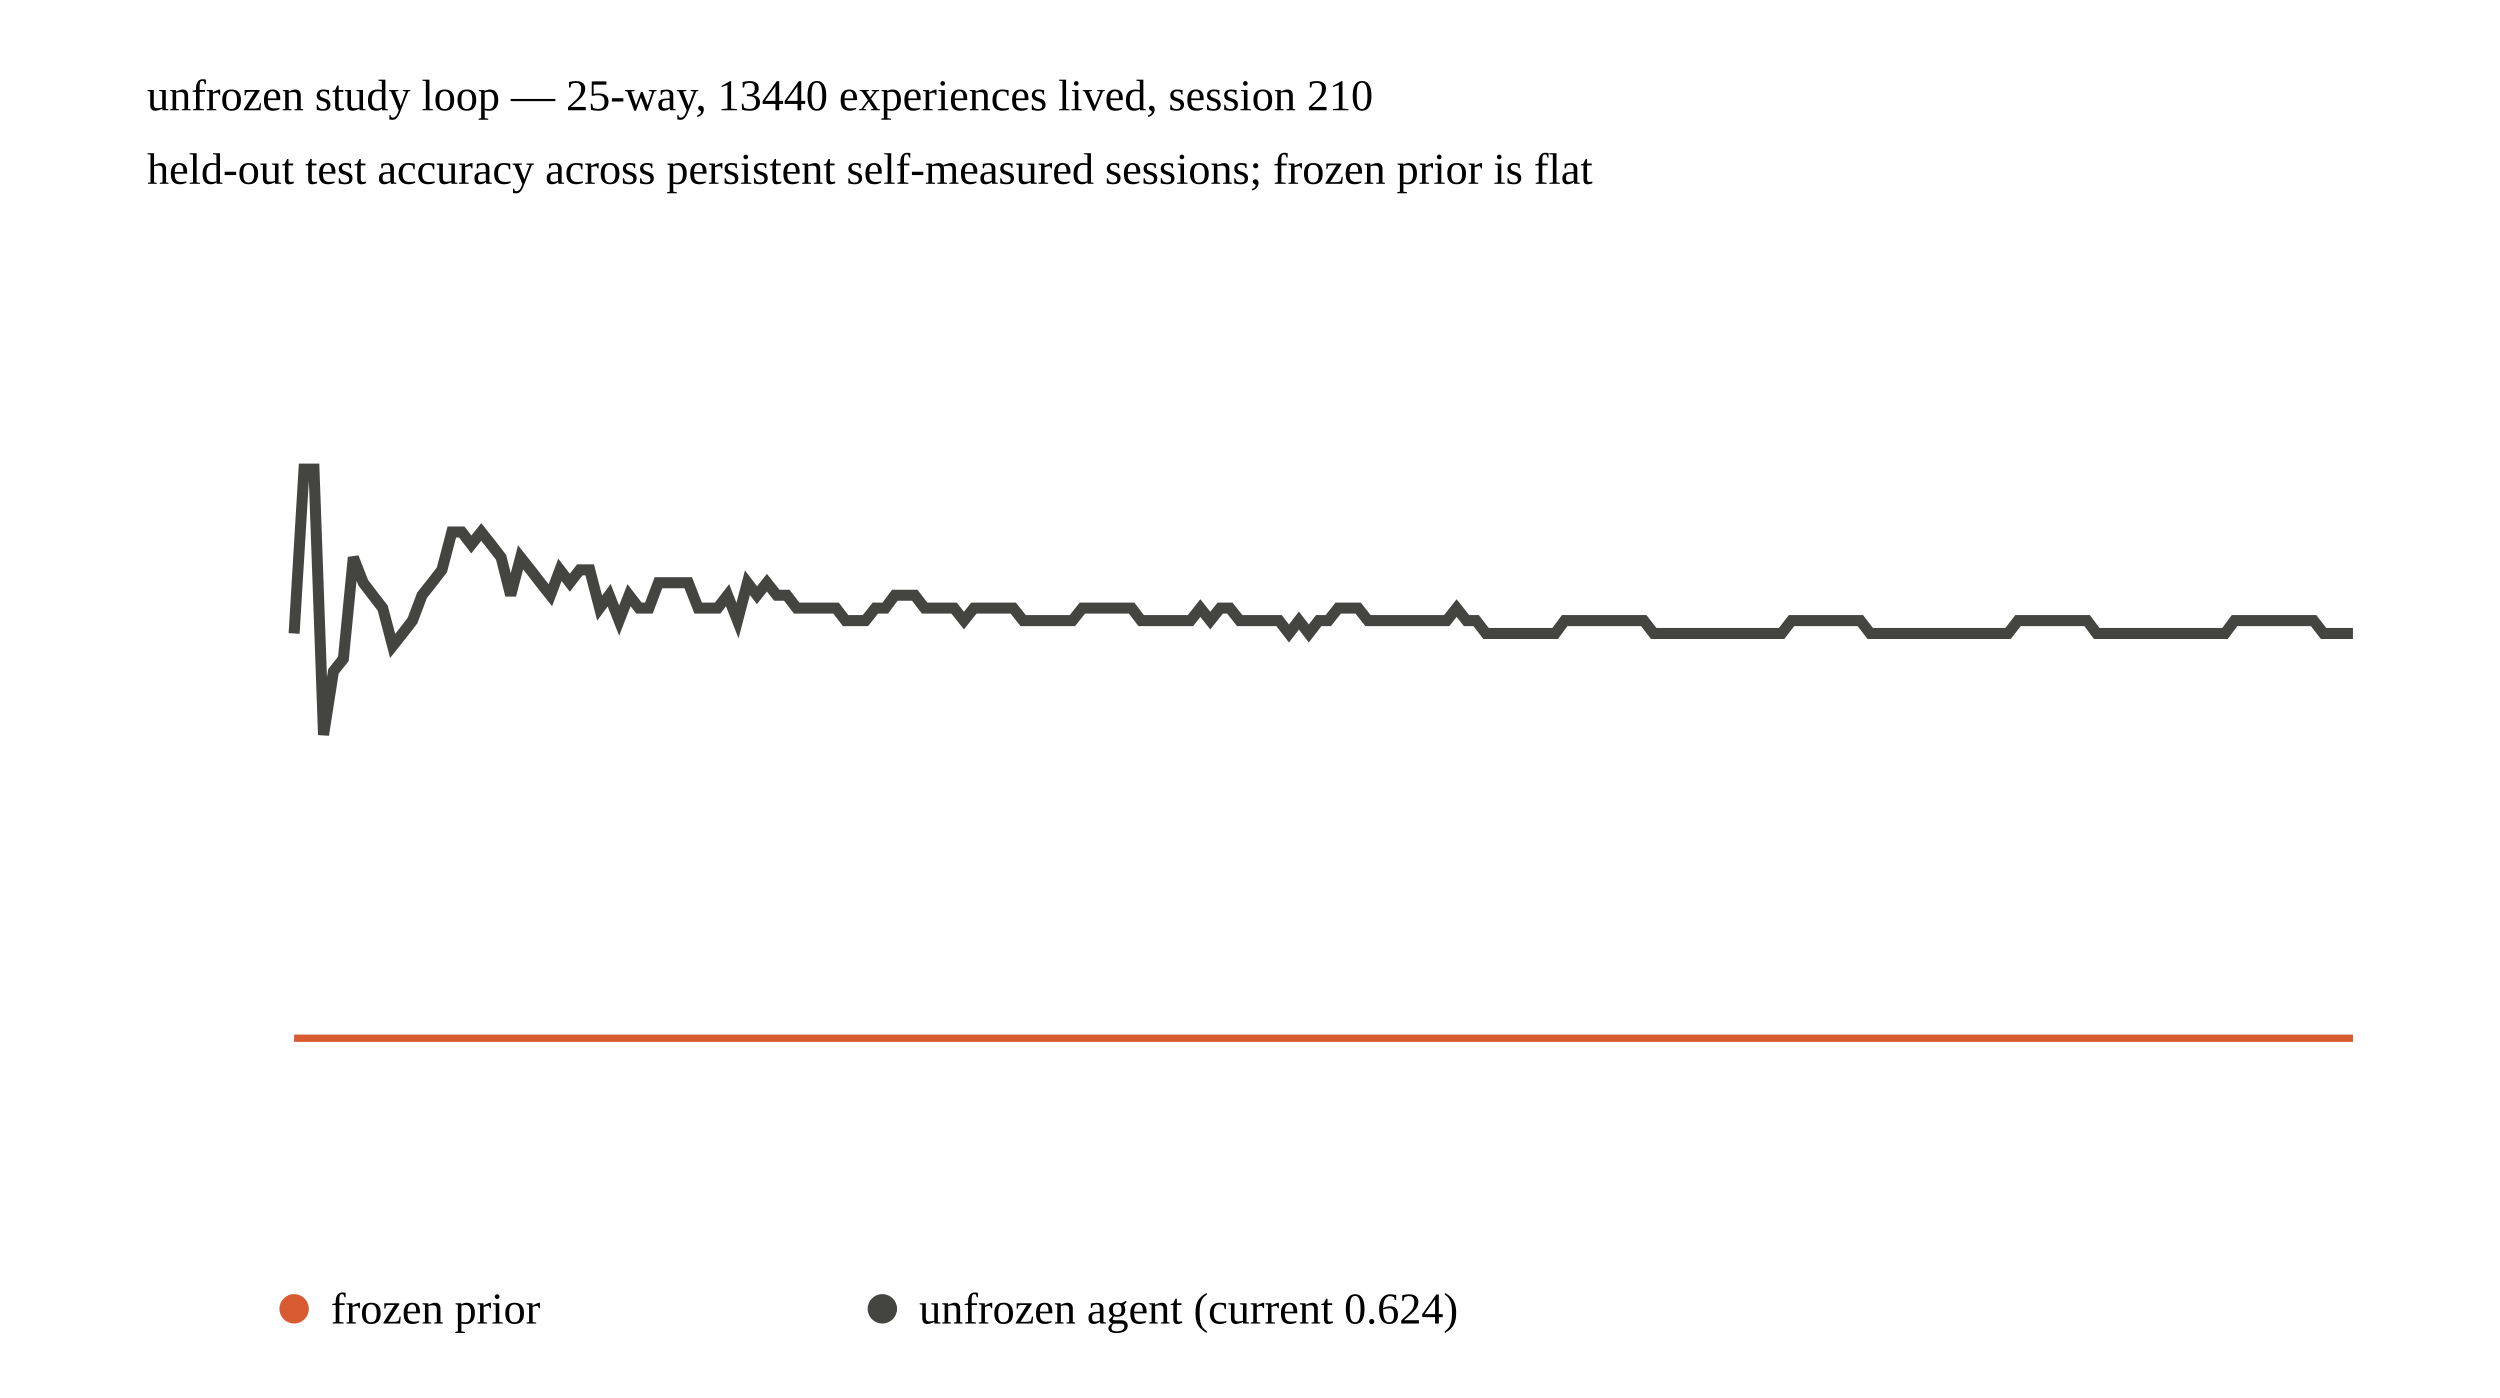
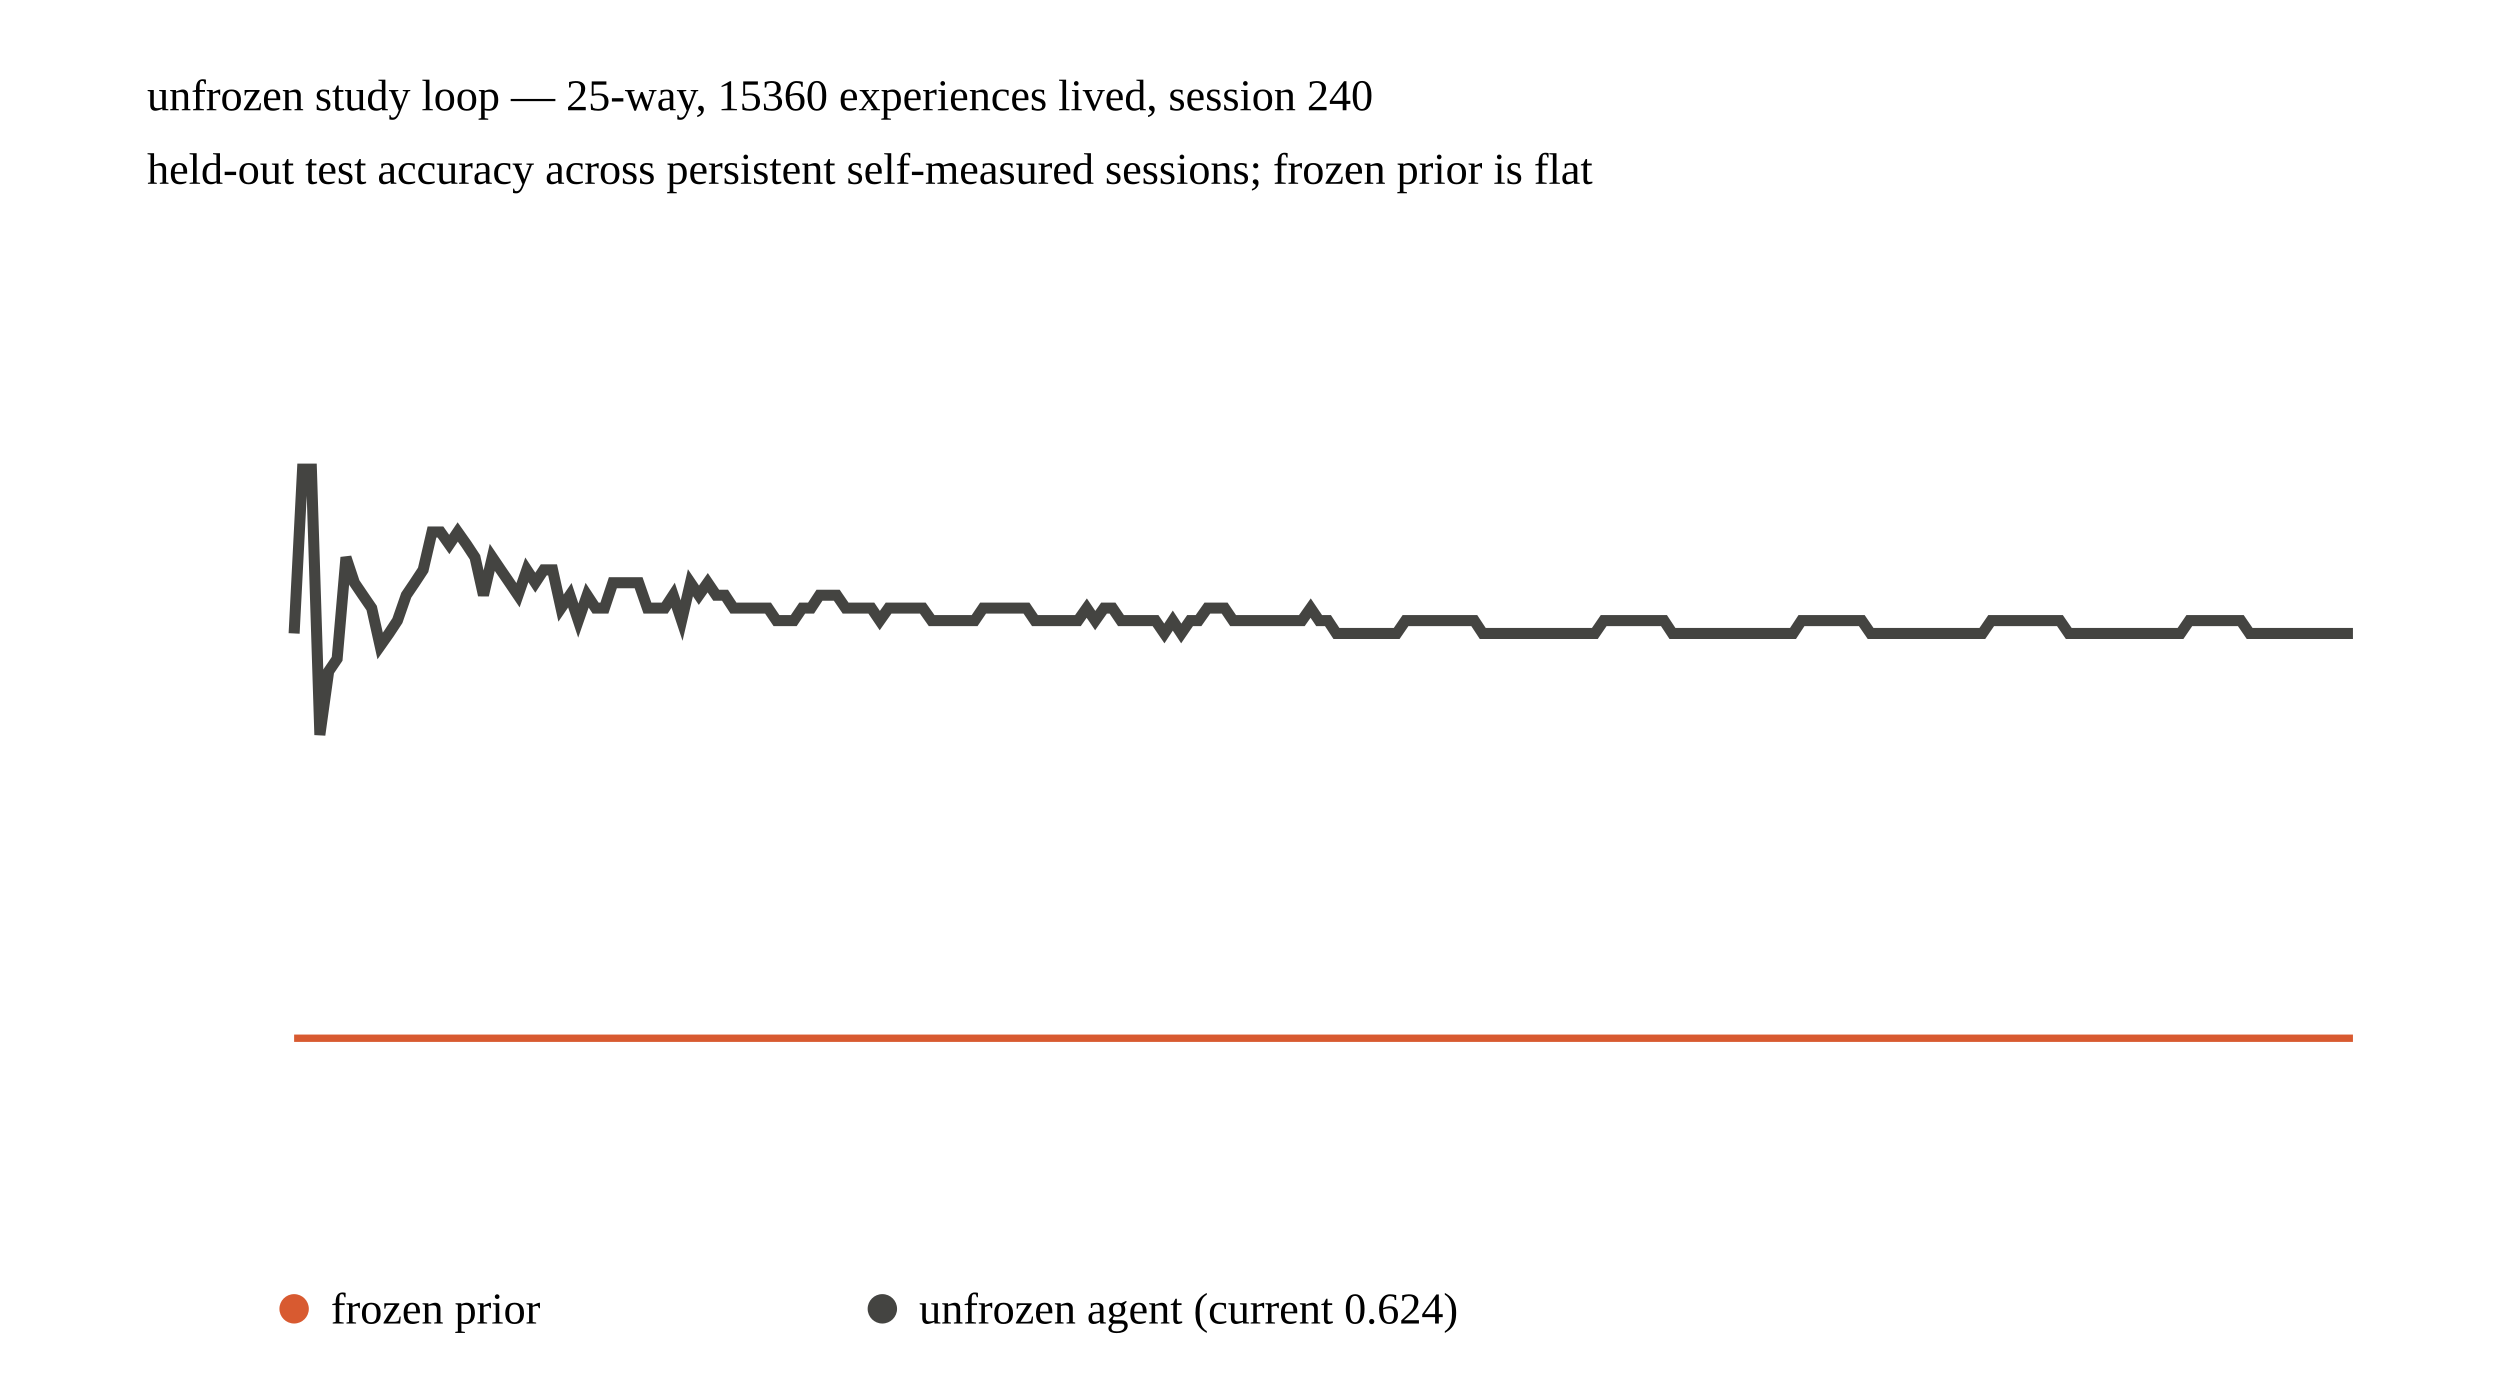
<svg xmlns="http://www.w3.org/2000/svg" width="100%" viewBox="0 0 680 380" role="img">
-   <text x="40" y="30" class="th">unfrozen study loop — 25-way, 13440 experiences lived, session 210</text>
+   <text x="40" y="30" class="th">unfrozen study loop — 25-way, 15360 experiences lived, session 240</text>
  <text x="40" y="50" class="ts">held-out test accuracy across persistent self-measured sessions; frozen prior is flat</text>
-   <polyline points="80.0,282.4 82.7,282.4 85.4,282.4 88.0,282.4 90.7,282.4 93.4,282.4 96.1,282.4 98.8,282.4 101.4,282.4 104.1,282.4 106.8,282.4 109.5,282.4 112.2,282.4 114.8,282.4 117.5,282.4 120.2,282.4 122.9,282.4 125.6,282.4 128.2,282.4 130.9,282.4 133.6,282.4 136.3,282.4 138.9,282.4 141.6,282.4 144.3,282.4 147.0,282.4 149.7,282.4 152.3,282.4 155.0,282.4 157.7,282.4 160.4,282.4 163.1,282.4 165.7,282.4 168.4,282.4 171.1,282.4 173.8,282.4 176.5,282.4 179.1,282.4 181.8,282.4 184.5,282.4 187.2,282.4 189.9,282.4 192.5,282.4 195.2,282.4 197.9,282.4 200.6,282.4 203.3,282.4 205.9,282.4 208.6,282.4 211.3,282.4 214.0,282.4 216.7,282.4 219.3,282.4 222.0,282.4 224.7,282.4 227.4,282.4 230.0,282.4 232.7,282.4 235.4,282.4 238.1,282.4 240.8,282.4 243.4,282.4 246.1,282.4 248.8,282.4 251.5,282.4 254.2,282.4 256.8,282.4 259.5,282.4 262.2,282.4 264.9,282.4 267.6,282.4 270.2,282.4 272.9,282.4 275.6,282.4 278.3,282.4 281.0,282.4 283.6,282.4 286.3,282.4 289.0,282.4 291.7,282.4 294.4,282.4 297.0,282.4 299.7,282.4 302.4,282.4 305.1,282.4 307.8,282.4 310.4,282.4 313.1,282.4 315.8,282.4 318.5,282.4 321.1,282.4 323.8,282.4 326.5,282.4 329.2,282.4 331.9,282.4 334.5,282.4 337.2,282.4 339.9,282.4 342.6,282.4 345.3,282.4 347.9,282.4 350.6,282.4 353.3,282.4 356.0,282.4 358.7,282.4 361.3,282.4 364.0,282.4 366.7,282.4 369.4,282.4 372.1,282.4 374.7,282.4 377.4,282.4 380.1,282.4 382.8,282.4 385.5,282.4 388.1,282.4 390.8,282.4 393.5,282.4 396.2,282.4 398.9,282.4 401.5,282.4 404.2,282.4 406.9,282.4 409.6,282.4 412.2,282.4 414.9,282.4 417.6,282.4 420.3,282.4 423.0,282.4 425.6,282.4 428.3,282.4 431.0,282.4 433.7,282.4 436.4,282.4 439.0,282.4 441.7,282.4 444.4,282.4 447.1,282.4 449.8,282.4 452.4,282.4 455.1,282.4 457.8,282.4 460.5,282.4 463.2,282.4 465.8,282.4 468.5,282.4 471.2,282.4 473.9,282.4 476.6,282.4 479.2,282.4 481.9,282.4 484.6,282.4 487.3,282.4 490.0,282.4 492.6,282.4 495.3,282.4 498.0,282.4 500.7,282.4 503.3,282.4 506.0,282.4 508.7,282.4 511.4,282.4 514.1,282.4 516.7,282.4 519.4,282.4 522.1,282.4 524.8,282.4 527.5,282.4 530.1,282.4 532.8,282.4 535.5,282.4 538.2,282.4 540.9,282.4 543.5,282.4 546.2,282.4 548.9,282.4 551.6,282.4 554.3,282.4 556.9,282.4 559.6,282.4 562.3,282.4 565.0,282.4 567.7,282.4 570.3,282.4 573.0,282.4 575.7,282.4 578.4,282.4 581.1,282.4 583.7,282.4 586.4,282.4 589.1,282.4 591.8,282.4 594.4,282.4 597.1,282.4 599.8,282.4 602.5,282.4 605.2,282.4 607.8,282.4 610.5,282.4 613.2,282.4 615.9,282.4 618.6,282.4 621.2,282.4 623.9,282.4 626.6,282.4 629.3,282.4 632.0,282.4 634.6,282.4 637.3,282.4 640.0,282.4" fill="none" stroke="#D85A30" stroke-width="2" />
-   <polyline points="80.0,172.3 82.7,127.6 85.4,127.6 88.0,199.9 90.7,182.6 93.4,179.2 96.1,151.6 98.8,158.5 101.4,161.9 104.1,165.4 106.8,175.7 109.5,172.3 112.2,168.8 114.8,161.9 117.5,158.5 120.2,155.0 122.9,144.7 125.6,144.7 128.2,148.1 130.9,144.7 133.6,148.1 136.3,151.6 138.9,161.9 141.6,151.6 144.3,155.0 147.0,158.5 149.7,161.9 152.3,155.0 155.0,158.5 157.7,155.0 160.4,155.0 163.1,165.4 165.7,161.9 168.4,168.8 171.1,161.9 173.8,165.4 176.5,165.4 179.1,158.5 181.8,158.5 184.5,158.5 187.2,158.5 189.9,165.4 192.5,165.4 195.2,165.4 197.9,161.9 200.6,168.8 203.3,158.5 205.9,161.9 208.6,158.5 211.3,161.9 214.0,161.9 216.7,165.4 219.3,165.4 222.0,165.4 224.7,165.4 227.4,165.4 230.0,168.8 232.7,168.8 235.4,168.8 238.1,165.4 240.8,165.4 243.4,161.9 246.1,161.9 248.8,161.9 251.5,165.4 254.2,165.4 256.8,165.4 259.5,165.4 262.2,168.8 264.9,165.4 267.6,165.4 270.2,165.4 272.9,165.4 275.6,165.4 278.3,168.8 281.0,168.8 283.6,168.8 286.3,168.8 289.0,168.8 291.7,168.8 294.4,165.4 297.0,165.4 299.7,165.4 302.4,165.4 305.1,165.4 307.8,165.4 310.4,168.8 313.1,168.8 315.8,168.8 318.5,168.8 321.1,168.8 323.8,168.8 326.5,165.4 329.2,168.8 331.9,165.4 334.5,165.4 337.2,168.8 339.9,168.8 342.6,168.8 345.3,168.8 347.9,168.8 350.6,172.3 353.3,168.8 356.0,172.3 358.7,168.8 361.3,168.8 364.0,165.4 366.7,165.4 369.4,165.4 372.1,168.8 374.7,168.8 377.4,168.8 380.1,168.8 382.8,168.8 385.5,168.8 388.1,168.8 390.8,168.8 393.5,168.8 396.2,165.4 398.9,168.8 401.5,168.8 404.2,172.3 406.9,172.3 409.6,172.3 412.2,172.3 414.9,172.3 417.6,172.3 420.3,172.3 423.0,172.3 425.6,168.8 428.3,168.8 431.0,168.8 433.7,168.8 436.4,168.8 439.0,168.8 441.7,168.8 444.4,168.8 447.1,168.8 449.8,172.3 452.4,172.3 455.1,172.3 457.8,172.3 460.5,172.3 463.2,172.3 465.8,172.3 468.5,172.3 471.2,172.3 473.9,172.3 476.6,172.3 479.2,172.3 481.9,172.3 484.6,172.3 487.3,168.8 490.0,168.8 492.6,168.8 495.3,168.8 498.0,168.8 500.7,168.8 503.3,168.8 506.0,168.8 508.7,172.3 511.4,172.3 514.1,172.3 516.7,172.3 519.4,172.3 522.1,172.3 524.8,172.3 527.5,172.3 530.1,172.3 532.8,172.3 535.5,172.3 538.2,172.3 540.9,172.3 543.5,172.3 546.2,172.3 548.9,168.8 551.6,168.8 554.3,168.8 556.9,168.8 559.6,168.8 562.3,168.8 565.0,168.8 567.7,168.8 570.3,172.3 573.0,172.3 575.7,172.3 578.4,172.3 581.1,172.3 583.7,172.3 586.4,172.3 589.1,172.3 591.8,172.3 594.4,172.3 597.1,172.3 599.8,172.3 602.5,172.3 605.2,172.3 607.8,168.8 610.5,168.8 613.2,168.8 615.9,168.8 618.6,168.8 621.2,168.8 623.9,168.8 626.6,168.8 629.3,168.8 632.0,172.3 634.6,172.3 637.3,172.3 640.0,172.3" fill="none" stroke="#444441" stroke-width="3" />
+   <polyline points="80.0,282.4 82.3,282.4 84.7,282.4 87.0,282.4 89.4,282.4 91.7,282.4 94.1,282.4 96.4,282.4 98.7,282.4 101.1,282.4 103.4,282.4 105.8,282.4 108.1,282.4 110.5,282.4 112.8,282.4 115.1,282.4 117.5,282.4 119.8,282.4 122.2,282.4 124.5,282.4 126.9,282.4 129.2,282.4 131.5,282.4 133.9,282.4 136.2,282.4 138.6,282.4 140.9,282.4 143.3,282.4 145.6,282.4 147.9,282.4 150.3,282.4 152.6,282.4 155.0,282.4 157.3,282.4 159.7,282.4 162.0,282.4 164.4,282.4 166.7,282.4 169.0,282.4 171.4,282.4 173.7,282.4 176.1,282.4 178.4,282.4 180.8,282.4 183.1,282.4 185.4,282.4 187.8,282.4 190.1,282.4 192.5,282.4 194.8,282.4 197.2,282.4 199.5,282.4 201.8,282.4 204.2,282.4 206.5,282.4 208.9,282.4 211.2,282.4 213.6,282.4 215.9,282.4 218.2,282.4 220.6,282.4 222.9,282.4 225.3,282.4 227.6,282.4 230.0,282.4 232.3,282.4 234.6,282.4 237.0,282.4 239.3,282.4 241.7,282.4 244.0,282.4 246.4,282.4 248.7,282.4 251.0,282.4 253.4,282.4 255.7,282.4 258.1,282.4 260.4,282.4 262.8,282.4 265.1,282.4 267.4,282.4 269.8,282.4 272.1,282.4 274.5,282.4 276.8,282.4 279.2,282.4 281.5,282.4 283.8,282.4 286.2,282.4 288.5,282.4 290.9,282.4 293.2,282.4 295.6,282.4 297.9,282.4 300.3,282.4 302.6,282.4 304.9,282.4 307.3,282.4 309.6,282.4 312.0,282.4 314.3,282.4 316.7,282.4 319.0,282.4 321.3,282.4 323.7,282.4 326.0,282.4 328.4,282.4 330.7,282.4 333.1,282.4 335.4,282.4 337.7,282.4 340.1,282.4 342.4,282.4 344.8,282.4 347.1,282.4 349.5,282.4 351.8,282.4 354.1,282.4 356.5,282.4 358.8,282.4 361.2,282.4 363.5,282.4 365.9,282.4 368.2,282.4 370.5,282.4 372.9,282.4 375.2,282.4 377.6,282.4 379.9,282.4 382.3,282.4 384.6,282.4 386.9,282.4 389.3,282.4 391.6,282.4 394.0,282.4 396.3,282.4 398.7,282.4 401.0,282.4 403.3,282.4 405.7,282.4 408.0,282.4 410.4,282.4 412.7,282.4 415.1,282.4 417.4,282.4 419.7,282.4 422.1,282.4 424.4,282.4 426.8,282.4 429.1,282.4 431.5,282.4 433.8,282.4 436.2,282.4 438.5,282.4 440.8,282.4 443.2,282.4 445.5,282.4 447.9,282.4 450.2,282.4 452.6,282.4 454.9,282.4 457.2,282.4 459.6,282.4 461.9,282.4 464.3,282.4 466.6,282.4 469.0,282.4 471.3,282.4 473.6,282.4 476.0,282.4 478.3,282.4 480.7,282.4 483.0,282.4 485.4,282.4 487.7,282.4 490.0,282.4 492.4,282.4 494.7,282.4 497.1,282.4 499.4,282.4 501.8,282.4 504.1,282.4 506.4,282.4 508.8,282.4 511.1,282.4 513.5,282.4 515.8,282.4 518.2,282.4 520.5,282.4 522.8,282.4 525.2,282.4 527.5,282.4 529.9,282.4 532.2,282.4 534.6,282.4 536.9,282.4 539.2,282.4 541.6,282.4 543.9,282.4 546.3,282.4 548.6,282.4 551.0,282.4 553.3,282.4 555.6,282.4 558.0,282.4 560.3,282.4 562.7,282.4 565.0,282.4 567.4,282.4 569.7,282.4 572.1,282.4 574.4,282.4 576.7,282.4 579.1,282.4 581.4,282.4 583.8,282.4 586.1,282.4 588.5,282.4 590.8,282.4 593.1,282.4 595.5,282.4 597.8,282.4 600.2,282.4 602.5,282.4 604.9,282.4 607.2,282.4 609.5,282.4 611.9,282.4 614.2,282.4 616.6,282.4 618.9,282.4 621.3,282.4 623.6,282.4 625.9,282.4 628.3,282.4 630.6,282.4 633.0,282.4 635.3,282.4 637.7,282.4 640.0,282.4" fill="none" stroke="#D85A30" stroke-width="2" />
+   <polyline points="80.0,172.3 82.3,127.6 84.7,127.6 87.0,199.9 89.4,182.6 91.7,179.2 94.1,151.6 96.4,158.5 98.7,161.9 101.1,165.4 103.4,175.7 105.8,172.3 108.1,168.8 110.5,161.9 112.8,158.5 115.1,155.0 117.5,144.7 119.8,144.7 122.2,148.1 124.5,144.7 126.9,148.1 129.2,151.6 131.5,161.9 133.9,151.6 136.2,155.0 138.6,158.5 140.9,161.9 143.3,155.0 145.6,158.5 147.9,155.0 150.3,155.0 152.6,165.4 155.0,161.9 157.3,168.8 159.7,161.9 162.0,165.4 164.4,165.4 166.7,158.5 169.0,158.5 171.4,158.5 173.7,158.5 176.1,165.4 178.4,165.4 180.8,165.4 183.1,161.9 185.4,168.8 187.8,158.5 190.1,161.9 192.5,158.5 194.8,161.9 197.2,161.9 199.5,165.4 201.8,165.4 204.2,165.4 206.5,165.4 208.9,165.4 211.2,168.8 213.6,168.8 215.9,168.8 218.2,165.4 220.6,165.4 222.9,161.9 225.3,161.9 227.6,161.9 230.0,165.4 232.3,165.4 234.6,165.4 237.0,165.4 239.3,168.8 241.7,165.4 244.0,165.4 246.4,165.4 248.7,165.4 251.0,165.4 253.4,168.8 255.7,168.8 258.1,168.8 260.4,168.8 262.8,168.8 265.1,168.8 267.4,165.4 269.8,165.4 272.1,165.4 274.5,165.4 276.8,165.4 279.2,165.4 281.5,168.8 283.8,168.8 286.2,168.8 288.5,168.8 290.9,168.8 293.2,168.8 295.6,165.4 297.9,168.8 300.3,165.4 302.6,165.4 304.9,168.8 307.3,168.8 309.6,168.8 312.0,168.8 314.3,168.8 316.7,172.3 319.0,168.8 321.3,172.3 323.7,168.8 326.0,168.8 328.4,165.4 330.7,165.4 333.1,165.4 335.4,168.8 337.7,168.8 340.1,168.8 342.4,168.8 344.8,168.8 347.1,168.8 349.5,168.8 351.8,168.8 354.1,168.8 356.5,165.4 358.8,168.8 361.2,168.8 363.5,172.3 365.9,172.3 368.2,172.3 370.5,172.3 372.9,172.3 375.2,172.3 377.6,172.3 379.9,172.3 382.3,168.8 384.6,168.8 386.9,168.8 389.3,168.8 391.6,168.8 394.0,168.8 396.3,168.8 398.7,168.8 401.0,168.8 403.3,172.3 405.7,172.3 408.0,172.3 410.4,172.3 412.7,172.3 415.1,172.3 417.4,172.3 419.7,172.3 422.1,172.3 424.4,172.3 426.8,172.3 429.1,172.3 431.5,172.3 433.8,172.3 436.2,168.8 438.5,168.8 440.8,168.8 443.2,168.8 445.5,168.8 447.9,168.8 450.2,168.8 452.6,168.8 454.9,172.3 457.2,172.3 459.6,172.3 461.9,172.3 464.3,172.3 466.6,172.3 469.0,172.3 471.3,172.3 473.6,172.3 476.0,172.3 478.3,172.3 480.7,172.3 483.0,172.3 485.4,172.3 487.7,172.3 490.0,168.8 492.4,168.8 494.7,168.8 497.1,168.8 499.4,168.8 501.8,168.8 504.1,168.8 506.4,168.8 508.8,172.3 511.1,172.3 513.5,172.3 515.8,172.3 518.2,172.3 520.5,172.3 522.8,172.3 525.2,172.3 527.5,172.3 529.9,172.3 532.2,172.3 534.6,172.3 536.9,172.3 539.2,172.3 541.6,168.8 543.9,168.8 546.3,168.8 548.6,168.8 551.0,168.8 553.3,168.8 555.6,168.8 558.0,168.8 560.3,168.8 562.7,172.3 565.0,172.3 567.4,172.3 569.7,172.3 572.1,172.3 574.4,172.3 576.7,172.3 579.1,172.3 581.4,172.3 583.8,172.3 586.1,172.3 588.5,172.3 590.8,172.3 593.1,172.3 595.5,168.8 597.8,168.8 600.2,168.8 602.5,168.8 604.9,168.8 607.2,168.8 609.5,168.8 611.9,172.3 614.2,172.3 616.6,172.3 618.9,172.3 621.3,172.3 623.6,172.3 625.9,172.3 628.3,172.3 630.6,172.3 633.0,172.3 635.3,172.3 637.7,172.3 640.0,172.3" fill="none" stroke="#444441" stroke-width="3" />
  <circle cx="80" cy="356" r="4" fill="#D85A30" />
  <text x="90" y="360" class="ts">frozen prior</text>
  <circle cx="240" cy="356" r="4" fill="#444441" />
  <text x="250" y="360" class="ts">unfrozen agent (current 0.624)</text>
</svg>
